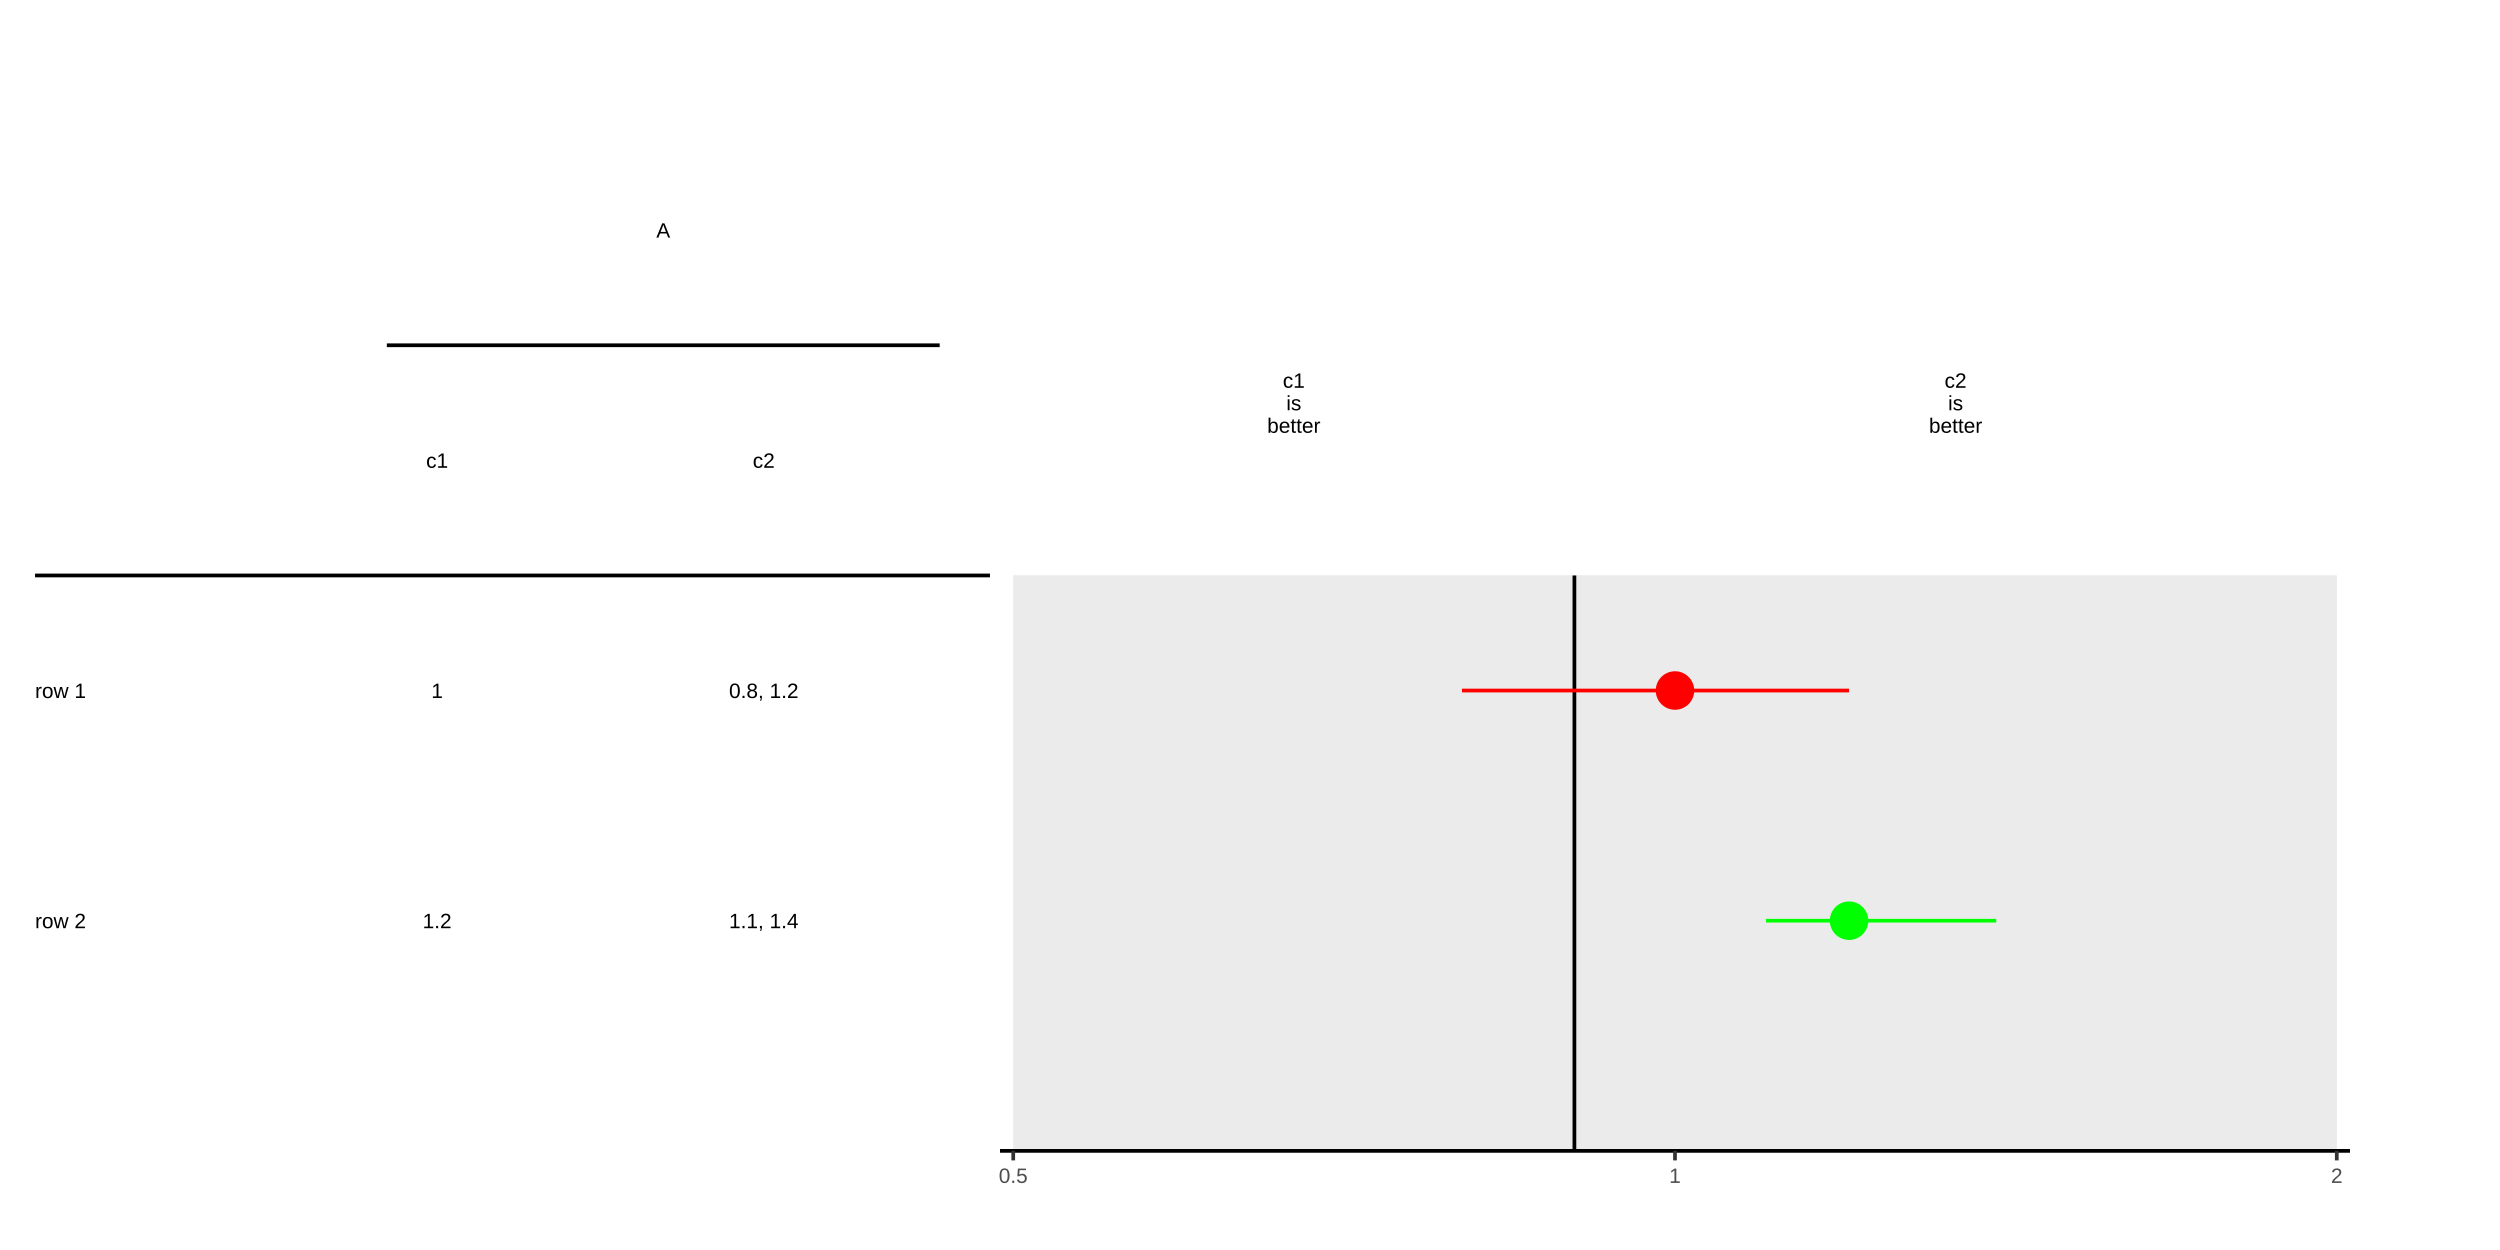
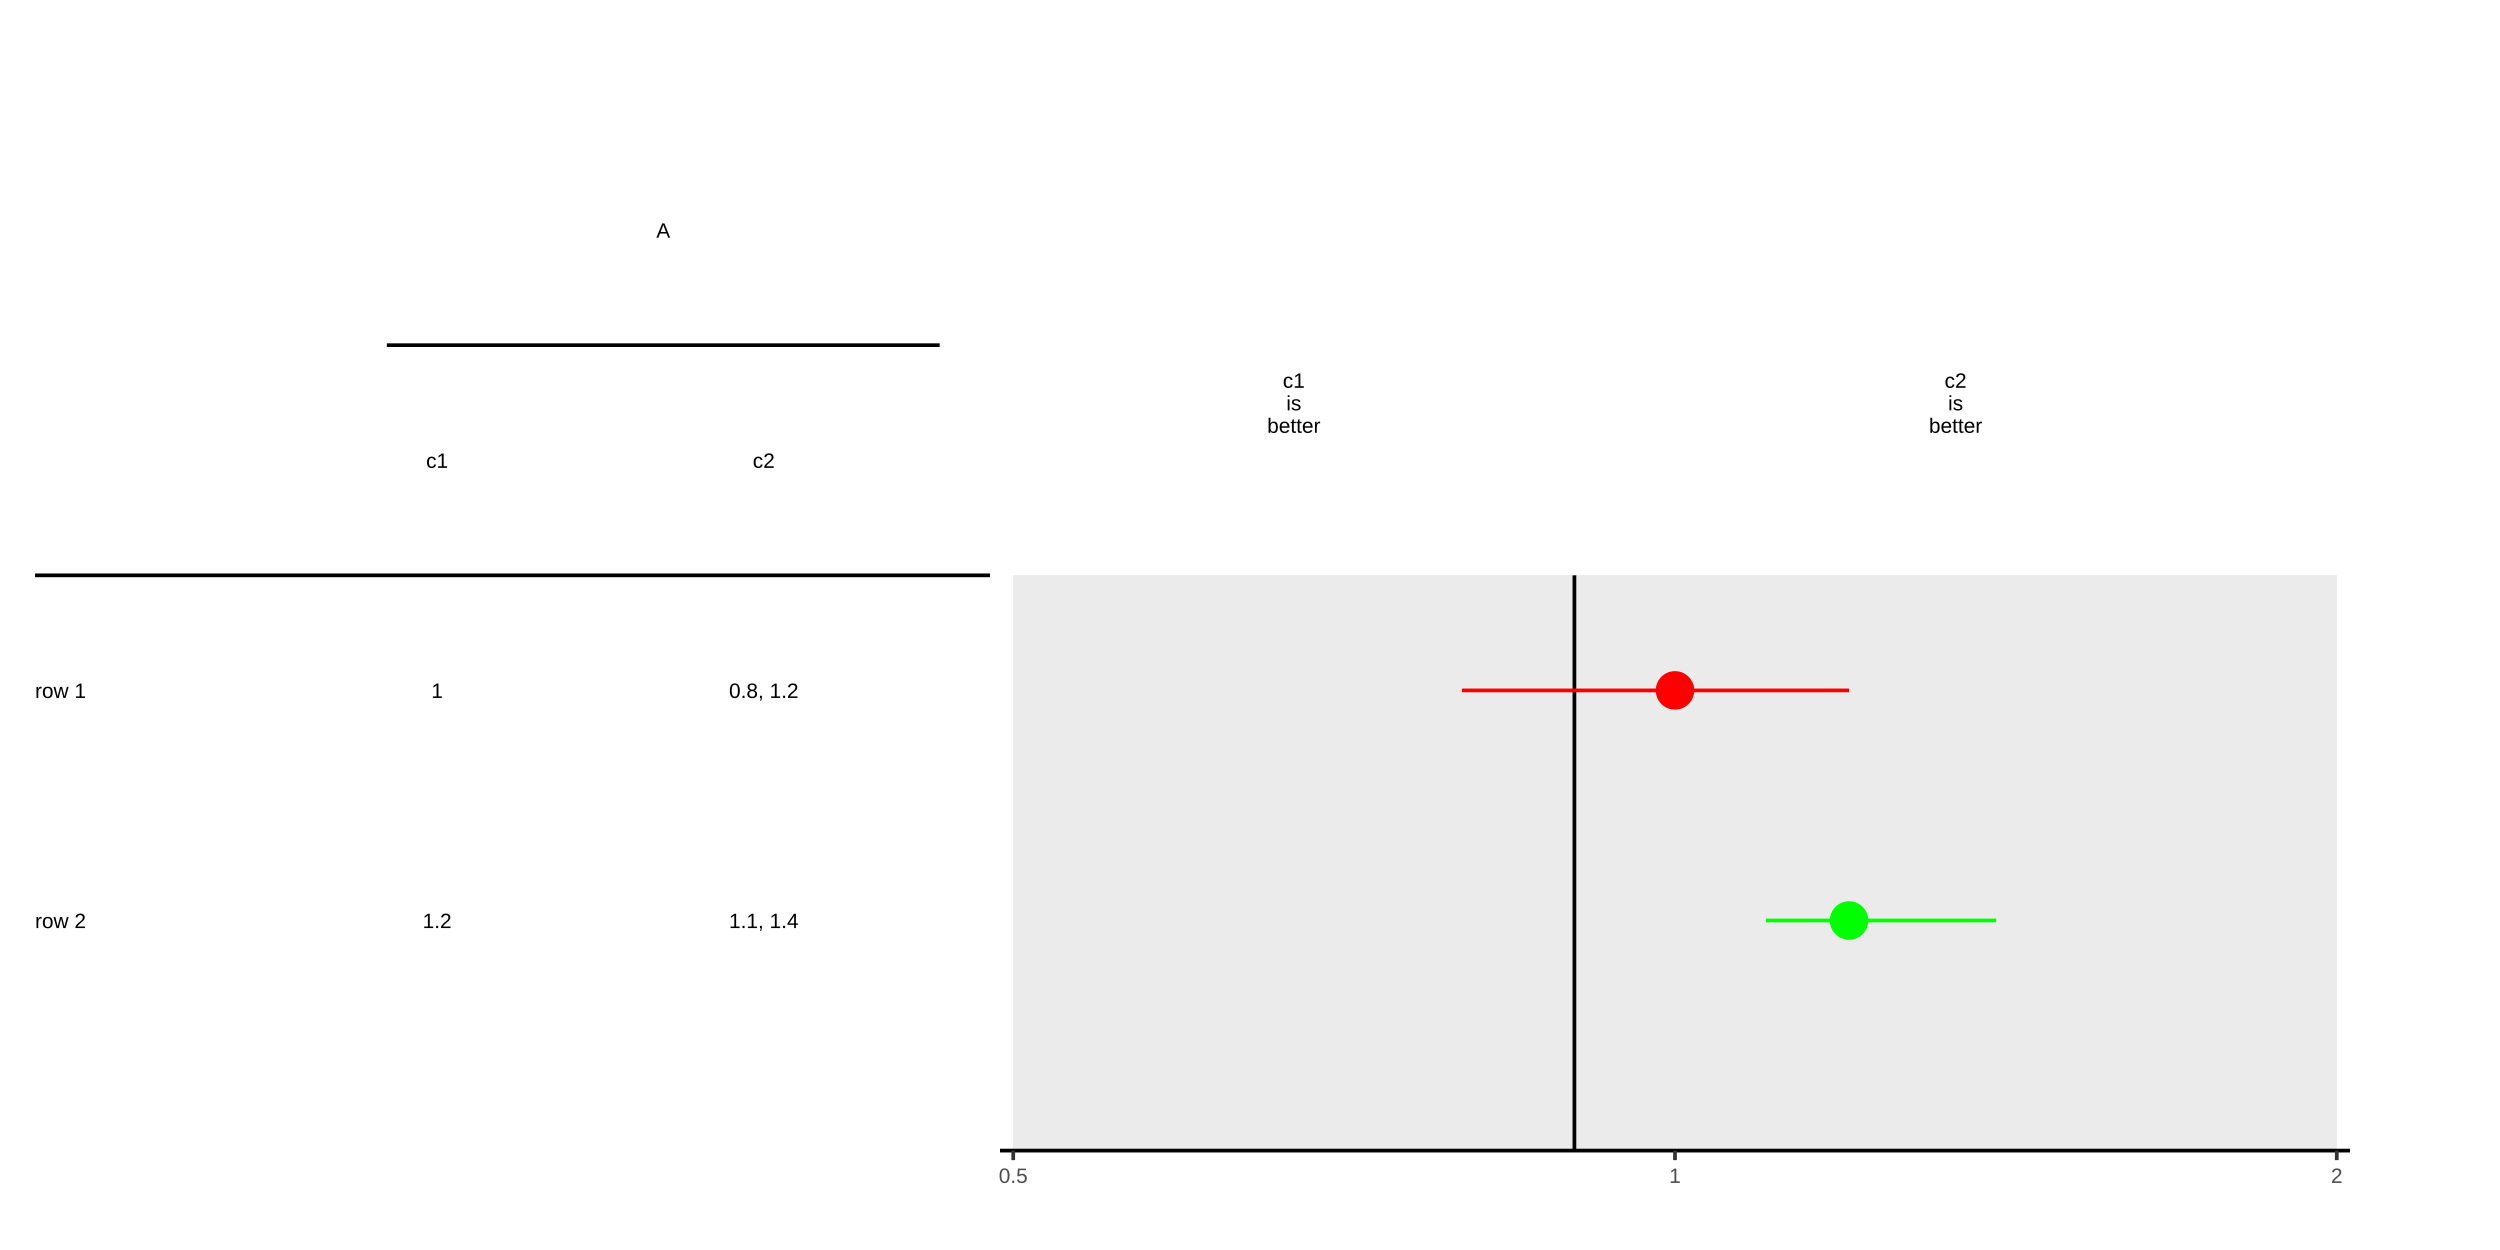
<svg xmlns="http://www.w3.org/2000/svg" class="svglite" width="720.00pt" height="360.00pt" viewBox="0 0 720.00 360.00">
  <defs>
    <style type="text/css">
    .svglite line, .svglite polyline, .svglite polygon, .svglite path, .svglite rect, .svglite circle {
      fill: none;
      stroke: #000000;
      stroke-linecap: round;
      stroke-linejoin: round;
      stroke-miterlimit: 10.00;
    }
    .svglite text {
      white-space: pre;
    }
  </style>
  </defs>
  <rect width="100%" height="100%" style="stroke: none; fill: none;" />
  <defs>
    <clipPath id="cpMC4wMHw3MjAuMDB8MC4wMHwzNjAuMDA=">
      <rect x="0.00" y="0.00" width="720.00" height="360.00" />
    </clipPath>
  </defs>
  <g clip-path="url(#cpMC4wMHw3MjAuMDB8MC4wMHwzNjAuMDA=)">
</g>
  <defs>
-     <clipPath id="cpNy4yMHwyODguMDB8MC4wMHwzMzEuNDU=">
-       <rect x="7.20" y="0.00" width="280.80" height="331.45" />
+     <clipPath id="cpNy4yMHwyODguMDB8MC4wMHwzMzEuMzg=">
+       <rect x="7.20" y="0" width="280.80" height="331.38" />
    </clipPath>
  </defs>
-   <g clip-path="url(#cpNy4yMHwyODguMDB8MC4wMHwzMzEuNDU=)">
-     <line x1="10.09" y1="165.73" x2="285.11" y2="165.73" style="stroke-width: 1.07; stroke-linecap: butt;" />
-     <text x="191.02" y="68.44" text-anchor="middle" style="font-size: 6.00px; font-family: &quot;Arial&quot;;" textLength="4.00px" lengthAdjust="spacingAndGlyphs">A</text>
-     <line x1="111.41" y1="99.44" x2="270.63" y2="99.44" style="stroke-width: 1.07; stroke-linecap: butt;" />
-     <text x="10.09" y="201.02" style="font-size: 6.00px; font-family: &quot;Arial&quot;;" textLength="14.66px" lengthAdjust="spacingAndGlyphs">row 1</text>
-     <text x="10.09" y="267.31" style="font-size: 6.00px; font-family: &quot;Arial&quot;;" textLength="14.66px" lengthAdjust="spacingAndGlyphs">row 2</text>
-     <text x="125.89" y="134.73" text-anchor="middle" style="font-size: 6.00px; font-family: &quot;Arial&quot;;" textLength="6.34px" lengthAdjust="spacingAndGlyphs">c1</text>
-     <text x="125.89" y="201.02" text-anchor="middle" style="font-size: 6.00px; font-family: &quot;Arial&quot;;" textLength="3.33px" lengthAdjust="spacingAndGlyphs">1</text>
-     <text x="125.89" y="267.31" text-anchor="middle" style="font-size: 6.00px; font-family: &quot;Arial&quot;;" textLength="8.33px" lengthAdjust="spacingAndGlyphs">1.2</text>
-     <text x="219.97" y="134.73" text-anchor="middle" style="font-size: 6.00px; font-family: &quot;Arial&quot;;" textLength="6.34px" lengthAdjust="spacingAndGlyphs">c2</text>
-     <text x="219.97" y="201.02" text-anchor="middle" style="font-size: 6.00px; font-family: &quot;Arial&quot;;" textLength="19.99px" lengthAdjust="spacingAndGlyphs">0.8, 1.2</text>
-     <text x="219.97" y="267.31" text-anchor="middle" style="font-size: 6.00px; font-family: &quot;Arial&quot;;" textLength="19.99px" lengthAdjust="spacingAndGlyphs">1.1, 1.4</text>
+   <g clip-path="url(#cpNy4yMHwyODguMDB8MC4wMHwzMzEuMzg=)">
+     <line x1="10.09" y1="165.69" x2="285.11" y2="165.69" style="stroke-width: 1.07; stroke-linecap: butt;" />
+     <text x="191.02" y="68.46" text-anchor="middle" style="font-size: 6.00px; font-family: &quot;Liberation Sans&quot;;" textLength="4.10px" lengthAdjust="spacingAndGlyphs">A</text>
+     <line x1="111.41" y1="99.41" x2="270.63" y2="99.41" style="stroke-width: 1.07; stroke-linecap: butt;" />
+     <text x="10.09" y="201.01" style="font-size: 6.00px; font-family: &quot;Liberation Sans&quot;;" textLength="16.63px" lengthAdjust="spacingAndGlyphs">row 1</text>
+     <text x="10.09" y="267.29" style="font-size: 6.00px; font-family: &quot;Liberation Sans&quot;;" textLength="16.63px" lengthAdjust="spacingAndGlyphs">row 2</text>
+     <text x="125.89" y="134.74" text-anchor="middle" style="font-size: 6.00px; font-family: &quot;Liberation Sans&quot;;" textLength="7.11px" lengthAdjust="spacingAndGlyphs">c1</text>
+     <text x="125.89" y="201.01" text-anchor="middle" style="font-size: 6.00px; font-family: &quot;Liberation Sans&quot;;" textLength="3.82px" lengthAdjust="spacingAndGlyphs">1</text>
+     <text x="125.89" y="267.29" text-anchor="middle" style="font-size: 6.00px; font-family: &quot;Liberation Sans&quot;;" textLength="9.54px" lengthAdjust="spacingAndGlyphs">1.2</text>
+     <text x="219.97" y="134.74" text-anchor="middle" style="font-size: 6.00px; font-family: &quot;Liberation Sans&quot;;" textLength="7.11px" lengthAdjust="spacingAndGlyphs">c2</text>
+     <text x="219.97" y="201.01" text-anchor="middle" style="font-size: 6.00px; font-family: &quot;Liberation Sans&quot;;" textLength="22.90px" lengthAdjust="spacingAndGlyphs">0.8, 1.2</text>
+     <text x="219.97" y="267.29" text-anchor="middle" style="font-size: 6.00px; font-family: &quot;Liberation Sans&quot;;" textLength="22.90px" lengthAdjust="spacingAndGlyphs">1.1, 1.4</text>
  </g>
  <g clip-path="url(#cpMC4wMHw3MjAuMDB8MC4wMHwzNjAuMDA=)">
</g>
  <defs>
    <clipPath id="cpMjg4LjAwfDcyMC4wMHwwLjAwfDM2MC4wMA==">
      <rect x="288.00" y="0.00" width="432.00" height="360.00" />
    </clipPath>
  </defs>
  <g clip-path="url(#cpMjg4LjAwfDcyMC4wMHwwLjAwfDM2MC4wMA==)">
    <rect x="288.00" y="0.00" width="432.00" height="360.00" style="stroke-width: 1.07; stroke: none;" />
  </g>
  <g clip-path="url(#cpMC4wMHw3MjAuMDB8MC4wMHwzNjAuMDA=)">
-     <rect x="288.00" y="0.00" width="388.80" height="331.45" style="stroke-width: 1.07; stroke: none;" />
-     <rect x="291.81" y="165.73" width="381.18" height="165.73" style="stroke-width: 1.07; stroke: none; stroke-linecap: butt; stroke-linejoin: miter; fill: #EBEBEB;" />
-     <rect x="291.81" y="165.73" width="381.18" height="165.73" style="stroke-width: 1.07; stroke: none; stroke-linecap: butt; stroke-linejoin: miter; fill: #EBEBEB;" />
-     <line x1="453.43" y1="331.45" x2="453.43" y2="165.73" style="stroke-width: 1.07; stroke-linecap: butt;" />
-     <text x="372.62" y="111.68" text-anchor="middle" style="font-size: 6.00px; font-family: &quot;Arial&quot;;" textLength="6.34px" lengthAdjust="spacingAndGlyphs">c1</text>
-     <text x="372.62" y="118.16" text-anchor="middle" style="font-size: 6.00px; font-family: &quot;Arial&quot;;" textLength="4.33px" lengthAdjust="spacingAndGlyphs">is</text>
-     <text x="372.62" y="124.64" text-anchor="middle" style="font-size: 6.00px; font-family: &quot;Arial&quot;;" textLength="15.32px" lengthAdjust="spacingAndGlyphs">better</text>
-     <text x="563.21" y="111.68" text-anchor="middle" style="font-size: 6.00px; font-family: &quot;Arial&quot;;" textLength="6.34px" lengthAdjust="spacingAndGlyphs">c2</text>
-     <text x="563.21" y="118.16" text-anchor="middle" style="font-size: 6.00px; font-family: &quot;Arial&quot;;" textLength="4.33px" lengthAdjust="spacingAndGlyphs">is</text>
-     <text x="563.21" y="124.64" text-anchor="middle" style="font-size: 6.00px; font-family: &quot;Arial&quot;;" textLength="15.32px" lengthAdjust="spacingAndGlyphs">better</text>
-     <circle cx="482.40" cy="198.87" r="5.19" style="stroke-width: 0.71; stroke: #FF0000; fill: #FF0000;" />
-     <circle cx="532.53" cy="265.16" r="5.19" style="stroke-width: 0.71; stroke: #00FF00; fill: #00FF00;" />
-     <line x1="421.04" y1="198.87" x2="532.53" y2="198.87" style="stroke-width: 1.07; stroke: #FF0000; stroke-linecap: butt;" />
-     <line x1="508.61" y1="265.16" x2="574.92" y2="265.16" style="stroke-width: 1.07; stroke: #00FF00; stroke-linecap: butt;" />
-     <polyline points="288.00,331.45 676.80,331.45 " style="stroke-width: 1.07; stroke-linecap: butt;" />
-     <polyline points="291.81,334.19 291.81,331.45 " style="stroke-width: 1.07; stroke: #333333; stroke-linecap: butt;" />
-     <polyline points="482.40,334.19 482.40,331.45 " style="stroke-width: 1.07; stroke: #333333; stroke-linecap: butt;" />
-     <polyline points="672.99,334.19 672.99,331.45 " style="stroke-width: 1.07; stroke: #333333; stroke-linecap: butt;" />
-     <text x="291.81" y="340.68" text-anchor="middle" style="font-size: 6.00px;fill: #4D4D4D; font-family: &quot;Arial&quot;;" textLength="8.33px" lengthAdjust="spacingAndGlyphs">0.5</text>
-     <text x="482.40" y="340.68" text-anchor="middle" style="font-size: 6.00px;fill: #4D4D4D; font-family: &quot;Arial&quot;;" textLength="3.33px" lengthAdjust="spacingAndGlyphs">1</text>
-     <text x="672.99" y="340.68" text-anchor="middle" style="font-size: 6.00px;fill: #4D4D4D; font-family: &quot;Arial&quot;;" textLength="3.33px" lengthAdjust="spacingAndGlyphs">2</text>
+     <rect x="288.00" y="0" width="388.80" height="331.38" style="stroke-width: 1.07; stroke: none;" />
+     <rect x="291.81" y="165.69" width="381.18" height="165.69" style="stroke-width: 1.07; stroke: none; stroke-linecap: butt; stroke-linejoin: miter; fill: #EBEBEB;" />
+     <rect x="291.81" y="165.69" width="381.18" height="165.69" style="stroke-width: 1.07; stroke: none; stroke-linecap: butt; stroke-linejoin: miter; fill: #EBEBEB;" />
+     <line x1="453.43" y1="331.38" x2="453.43" y2="165.69" style="stroke-width: 1.07; stroke-linecap: butt;" />
+     <text x="372.62" y="111.69" text-anchor="middle" style="font-size: 6.00px; font-family: &quot;Liberation Sans&quot;;" textLength="7.11px" lengthAdjust="spacingAndGlyphs">c1</text>
+     <text x="372.62" y="118.17" text-anchor="middle" style="font-size: 6.00px; font-family: &quot;Liberation Sans&quot;;" textLength="4.79px" lengthAdjust="spacingAndGlyphs">is</text>
+     <text x="372.62" y="124.65" text-anchor="middle" style="font-size: 6.00px; font-family: &quot;Liberation Sans&quot;;" textLength="18.35px" lengthAdjust="spacingAndGlyphs">better</text>
+     <text x="563.21" y="111.69" text-anchor="middle" style="font-size: 6.00px; font-family: &quot;Liberation Sans&quot;;" textLength="7.11px" lengthAdjust="spacingAndGlyphs">c2</text>
+     <text x="563.21" y="118.17" text-anchor="middle" style="font-size: 6.00px; font-family: &quot;Liberation Sans&quot;;" textLength="4.79px" lengthAdjust="spacingAndGlyphs">is</text>
+     <text x="563.21" y="124.65" text-anchor="middle" style="font-size: 6.00px; font-family: &quot;Liberation Sans&quot;;" textLength="18.35px" lengthAdjust="spacingAndGlyphs">better</text>
+     <circle cx="482.40" cy="198.83" r="5.19" style="stroke-width: 0.71; stroke: #FF0000; fill: #FF0000;" />
+     <circle cx="532.53" cy="265.10" r="5.19" style="stroke-width: 0.71; stroke: #00FF00; fill: #00FF00;" />
+     <line x1="421.04" y1="198.83" x2="532.53" y2="198.83" style="stroke-width: 1.07; stroke: #FF0000; stroke-linecap: butt;" />
+     <line x1="508.61" y1="265.10" x2="574.92" y2="265.10" style="stroke-width: 1.07; stroke: #00FF00; stroke-linecap: butt;" />
+     <polyline points="288.00,331.38 676.80,331.38 " style="stroke-width: 1.07; stroke-linecap: butt;" />
+     <polyline points="291.81,334.12 291.81,331.38 " style="stroke-width: 1.07; stroke: #333333; stroke-linecap: butt;" />
+     <polyline points="482.40,334.12 482.40,331.38 " style="stroke-width: 1.07; stroke: #333333; stroke-linecap: butt;" />
+     <polyline points="672.99,334.12 672.99,331.38 " style="stroke-width: 1.07; stroke: #333333; stroke-linecap: butt;" />
+     <text x="291.81" y="340.68" text-anchor="middle" style="font-size: 6.00px;fill: #4D4D4D; font-family: &quot;Liberation Sans&quot;;" textLength="9.54px" lengthAdjust="spacingAndGlyphs">0.5</text>
+     <text x="482.40" y="340.68" text-anchor="middle" style="font-size: 6.00px;fill: #4D4D4D; font-family: &quot;Liberation Sans&quot;;" textLength="3.82px" lengthAdjust="spacingAndGlyphs">1</text>
+     <text x="672.99" y="340.68" text-anchor="middle" style="font-size: 6.00px;fill: #4D4D4D; font-family: &quot;Liberation Sans&quot;;" textLength="3.82px" lengthAdjust="spacingAndGlyphs">2</text>
  </g>
</svg>
